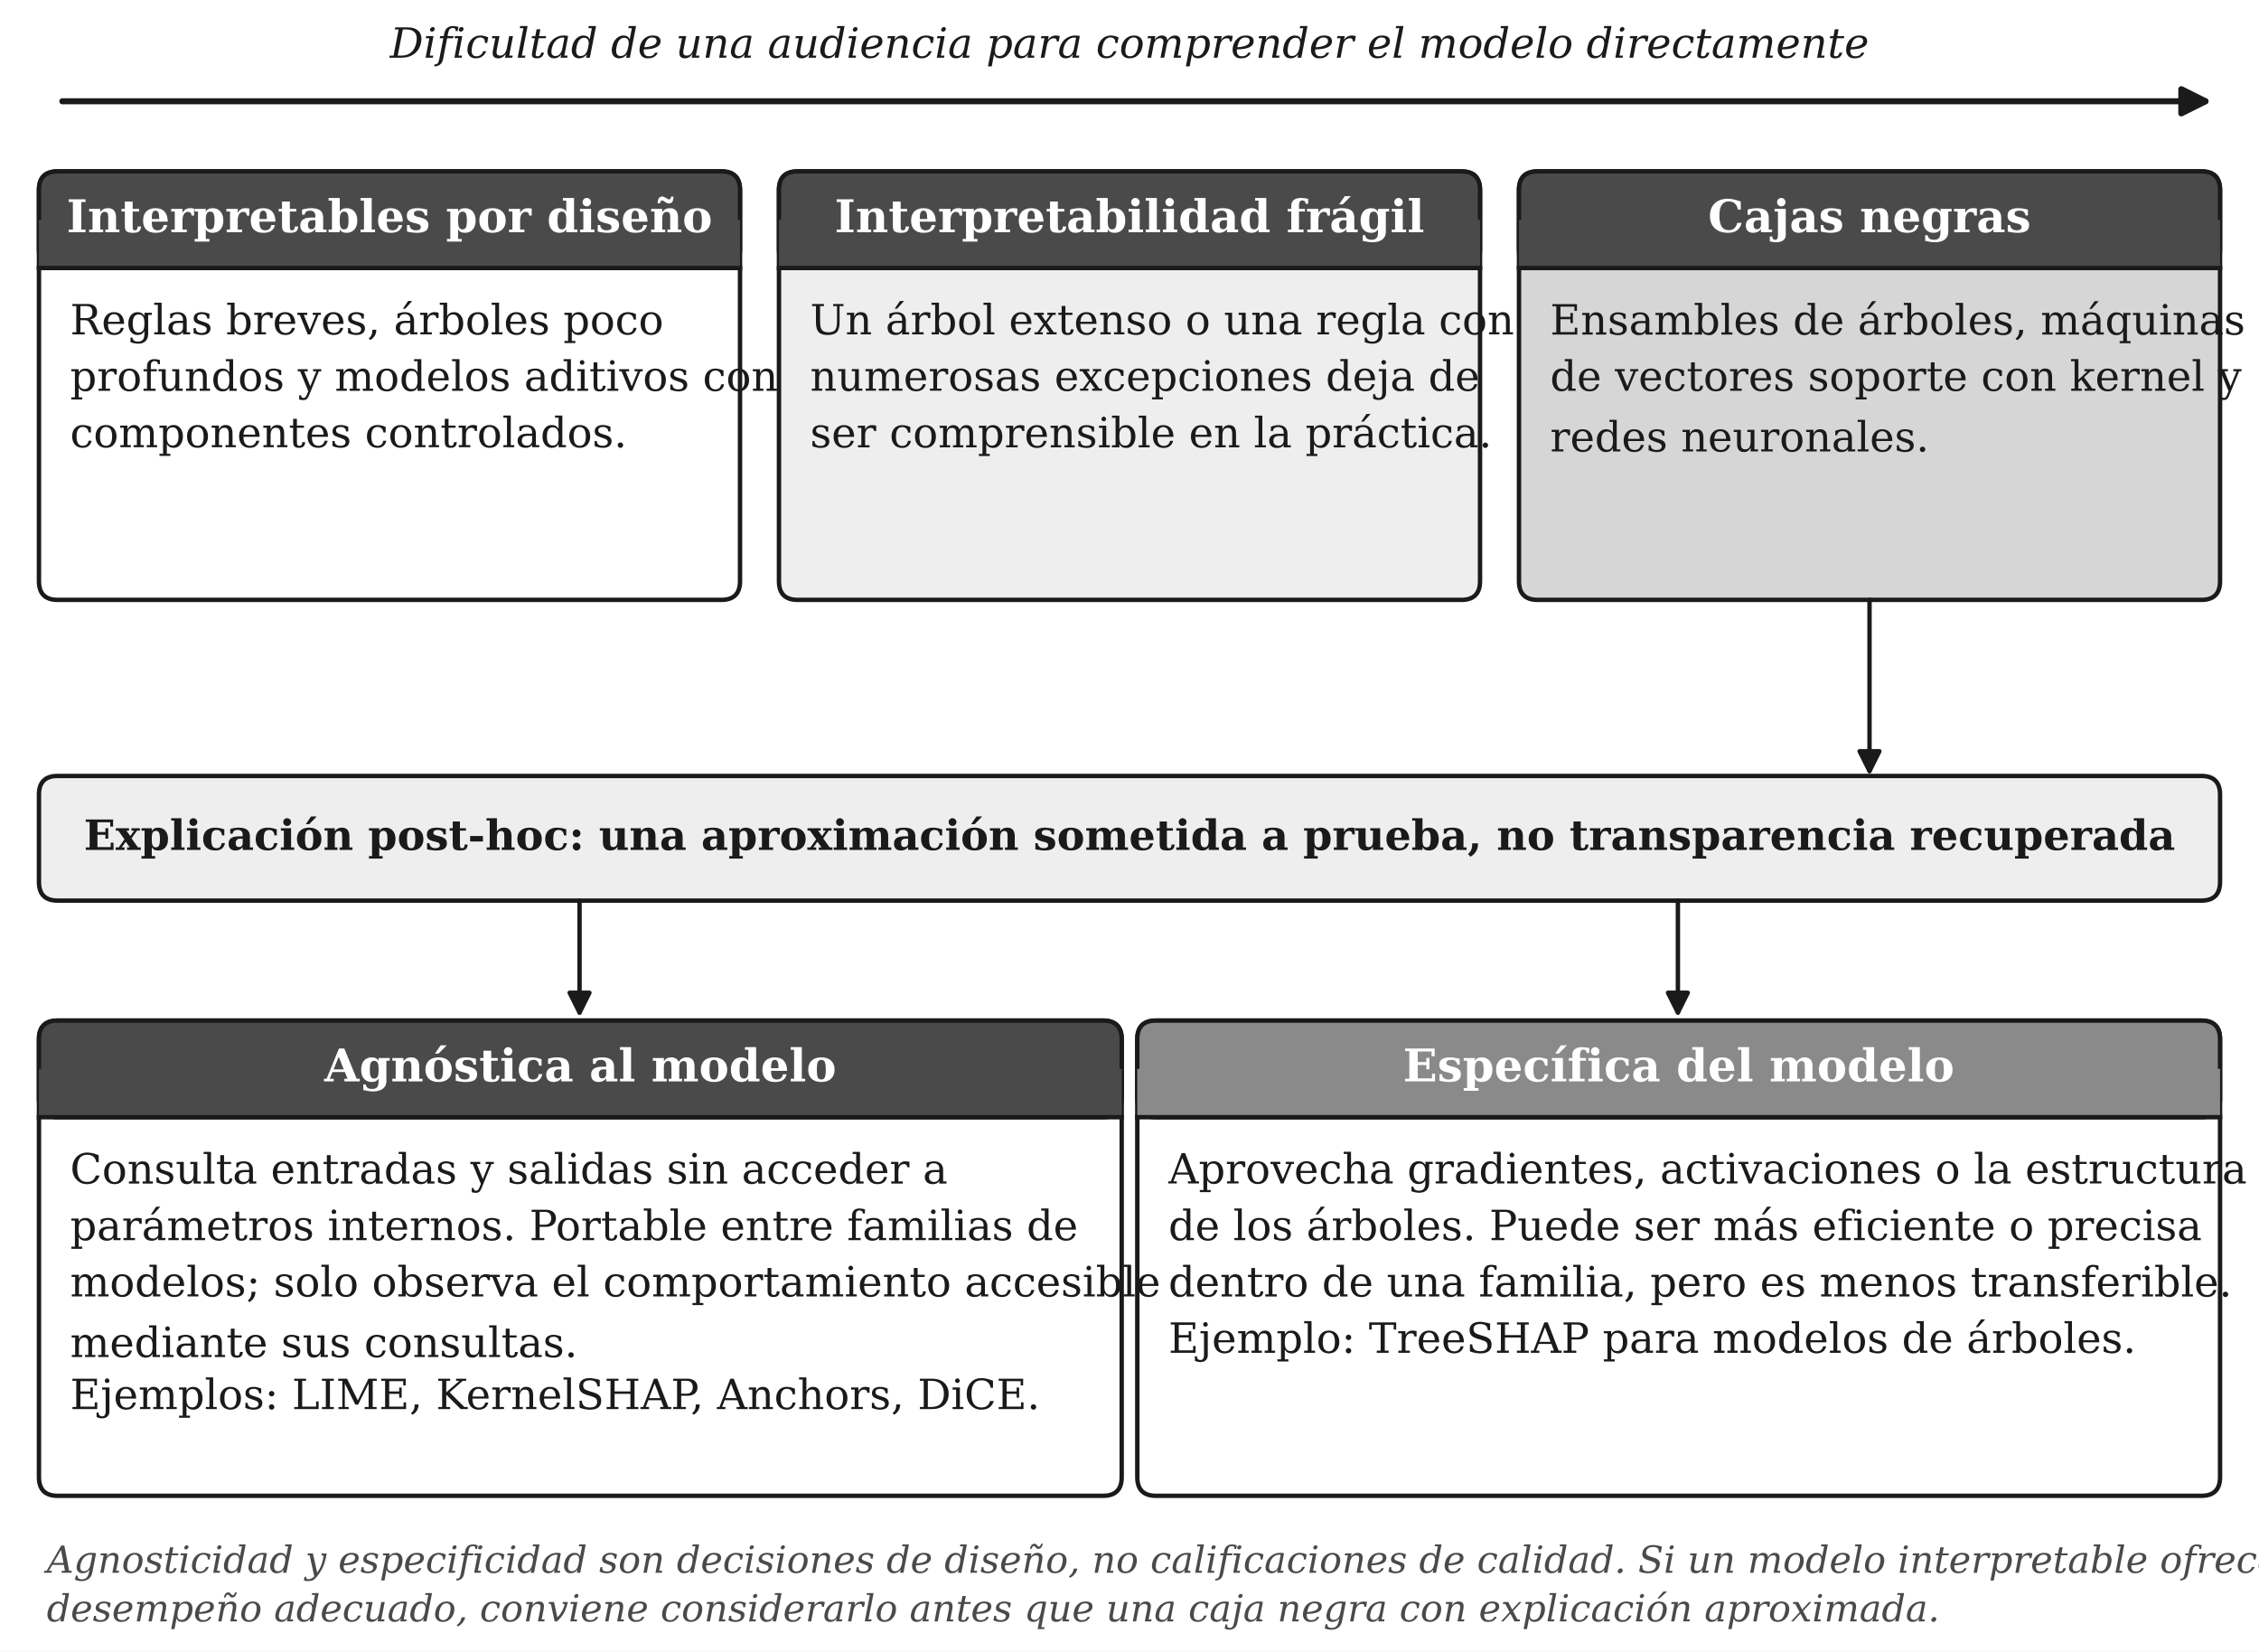
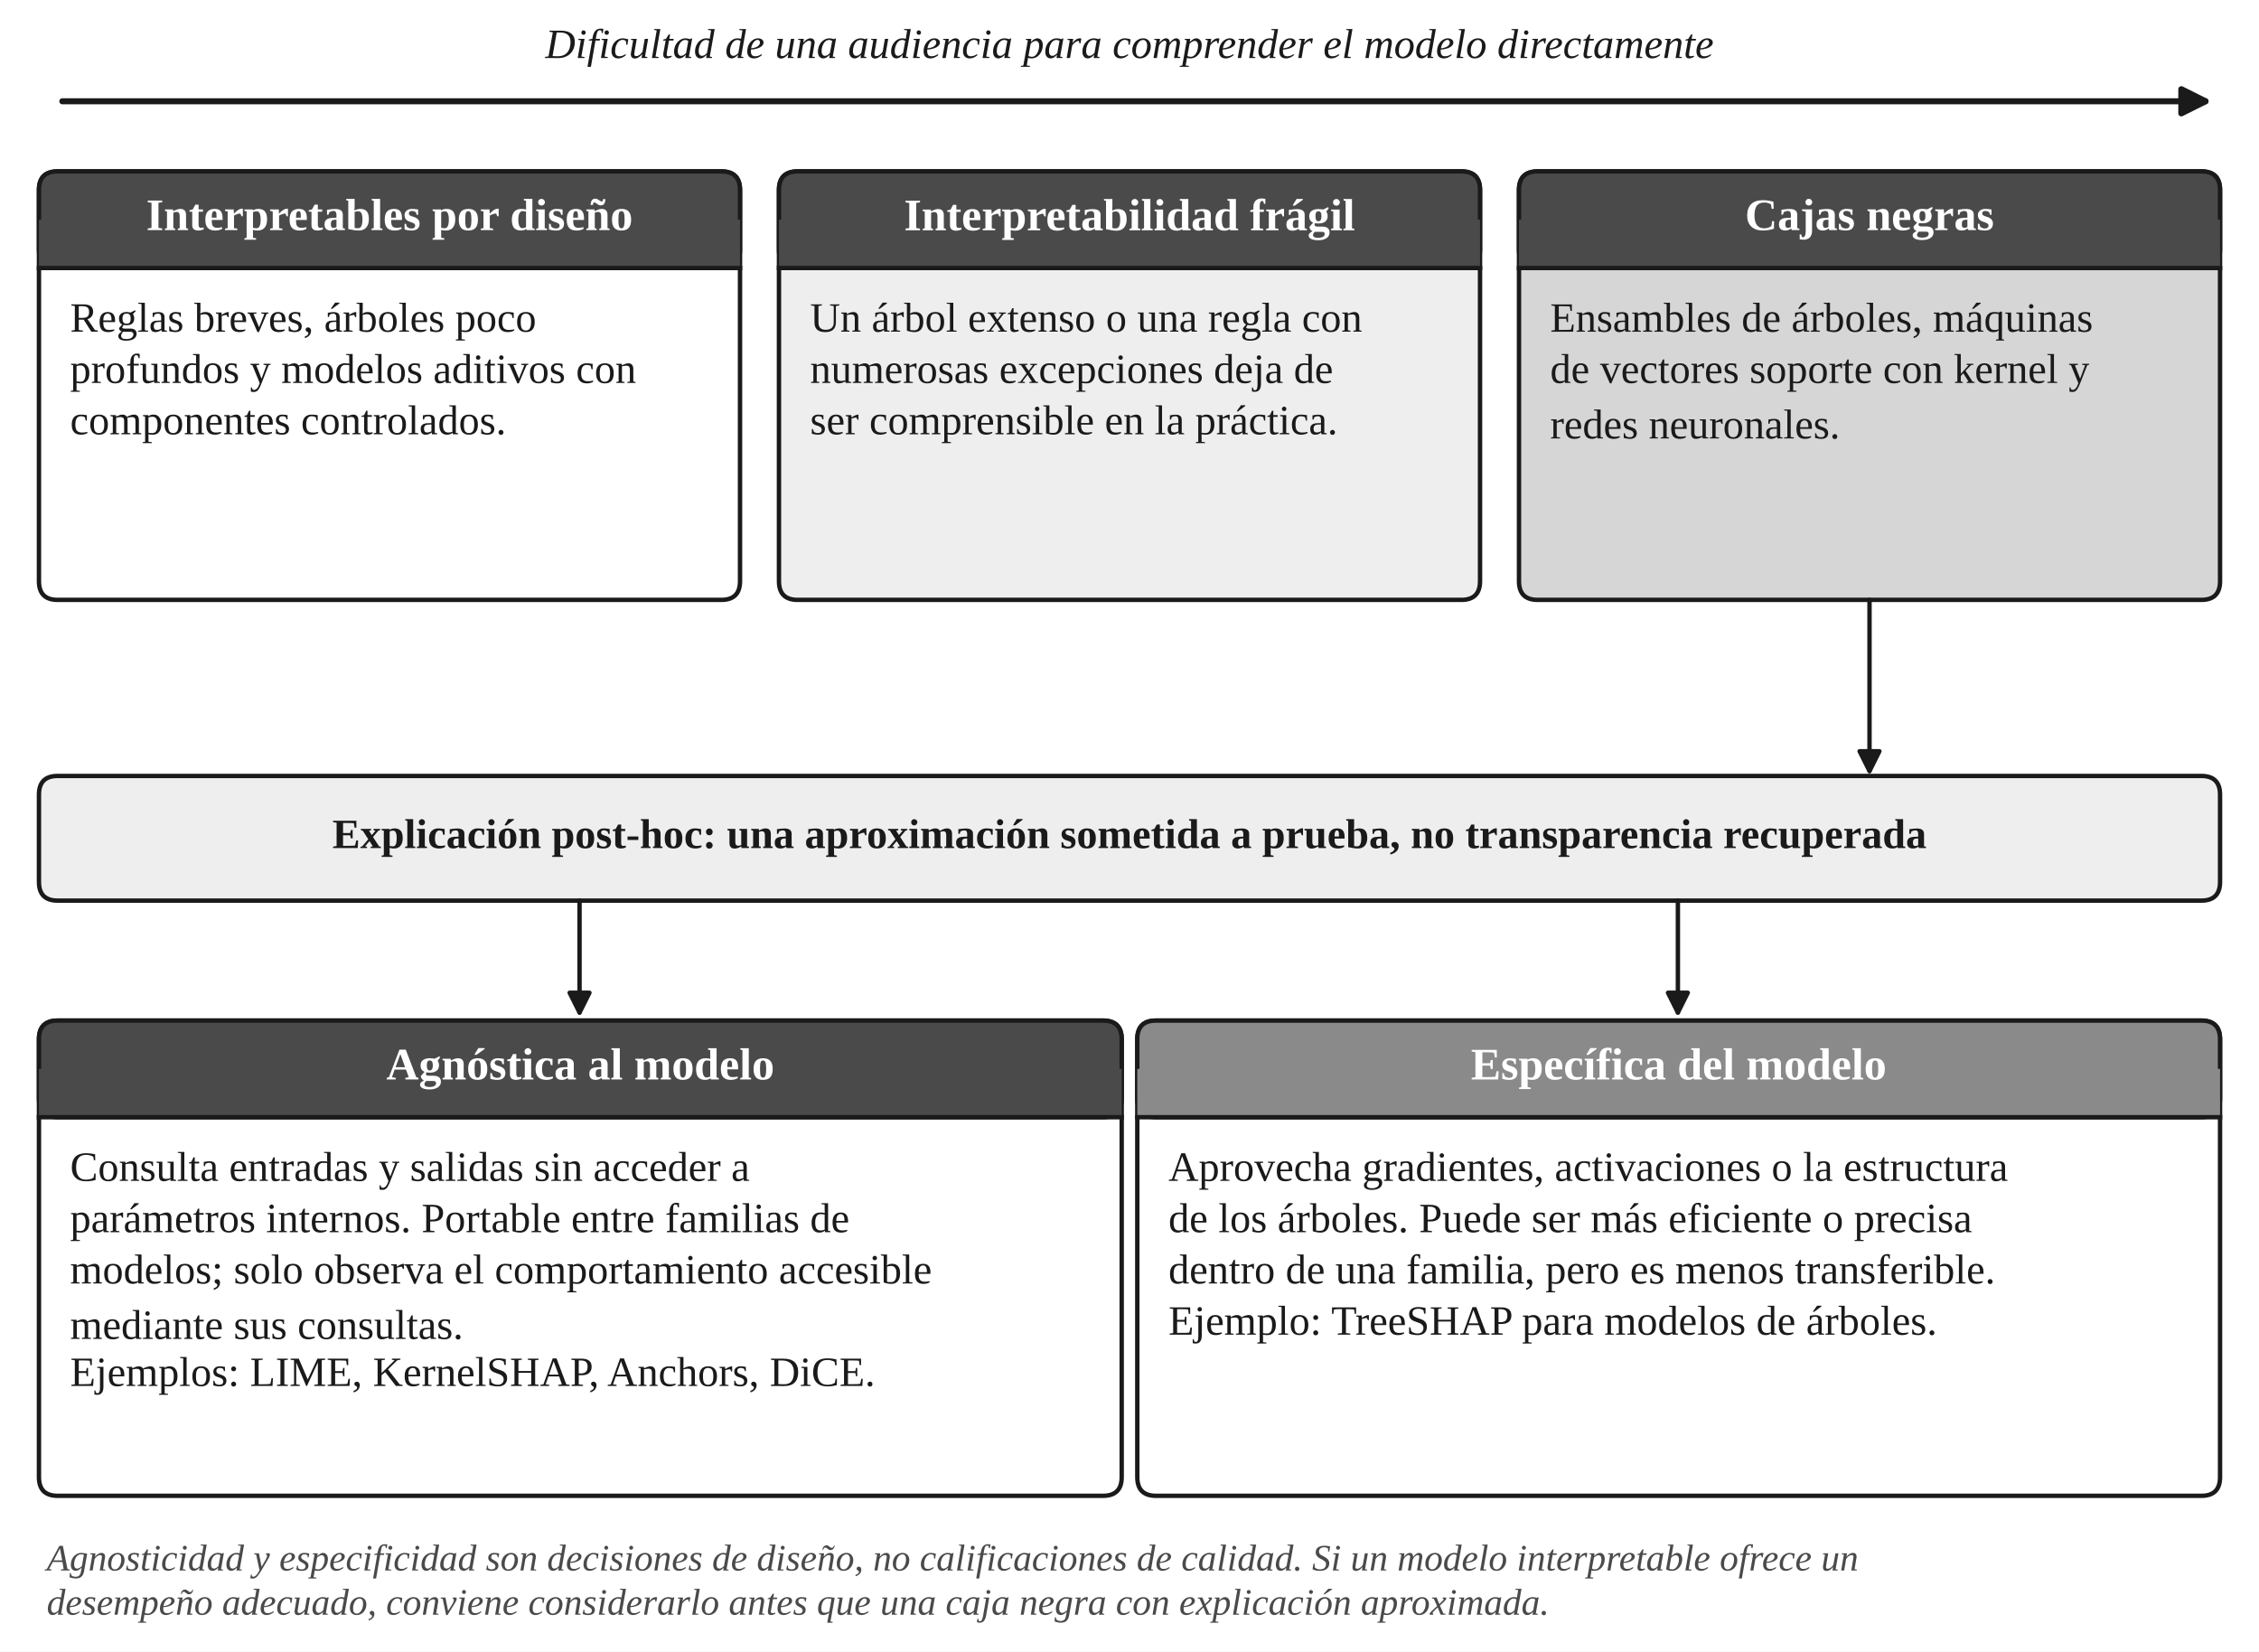
<svg xmlns="http://www.w3.org/2000/svg" width="411.024pt" height="300.472pt" viewBox="0 0 411.024 300.472" version="1.1">
  <defs>
    <style type="text/css">*{stroke-linejoin: round; stroke-linecap: butt}</style>
  </defs>
  <g id="figure_1">
    <g id="patch_1">
      <path d="M 0 300.472  L 411.024 300.472  L 411.024 0  L 0 0  z " style="fill: #ffffff" />
    </g>
    <g id="axes_1">
      <g id="patch_2">
-         <path d="M 10.488 109.134  L 131.244 109.134  Q 134.646 109.134 134.646 105.732  L 134.646 34.583  Q 134.646 31.181 131.244 31.181  L 10.488 31.181  Q 7.087 31.181 7.087 34.583  L 7.087 105.732  Q 7.087 109.134 10.488 109.134  z " clip-path="url(#pd9bb6fdf5b)" style="fill: #ffffff; stroke: #1a1a1a; stroke-width: 0.8; stroke-linejoin: miter" />
+         <path d="M 10.488 109.134  L 131.244 109.134  Q 134.646 109.134 134.646 105.732  L 134.646 34.583  Q 134.646 31.181 131.244 31.181  L 10.488 31.181  Q 7.087 31.181 7.087 34.583  L 7.087 105.732  Q 7.087 109.134 10.488 109.134  z " clip-path="url(#p2aa77a1dcb)" style="fill: #ffffff; stroke: #1a1a1a; stroke-width: 0.8; stroke-linejoin: miter" />
      </g>
      <g id="patch_3">
-         <path d="M 145.134 109.134  L 265.89 109.134  Q 269.291 109.134 269.291 105.732  L 269.291 34.583  Q 269.291 31.181 265.89 31.181  L 145.134 31.181  Q 141.732 31.181 141.732 34.583  L 141.732 105.732  Q 141.732 109.134 145.134 109.134  z " clip-path="url(#pd9bb6fdf5b)" style="fill: #eeeeee; stroke: #1a1a1a; stroke-width: 0.8; stroke-linejoin: miter" />
+         <path d="M 145.134 109.134  L 265.89 109.134  Q 269.291 109.134 269.291 105.732  L 269.291 34.583  Q 269.291 31.181 265.89 31.181  L 145.134 31.181  Q 141.732 31.181 141.732 34.583  L 141.732 105.732  Q 141.732 109.134 145.134 109.134  z " clip-path="url(#p2aa77a1dcb)" style="fill: #eeeeee; stroke: #1a1a1a; stroke-width: 0.8; stroke-linejoin: miter" />
      </g>
      <g id="patch_4">
-         <path d="M 279.78 109.134  L 400.535 109.134  Q 403.937 109.134 403.937 105.732  L 403.937 34.583  Q 403.937 31.181 400.535 31.181  L 279.78 31.181  Q 276.378 31.181 276.378 34.583  L 276.378 105.732  Q 276.378 109.134 279.78 109.134  z " clip-path="url(#pd9bb6fdf5b)" style="fill: #d6d6d6; stroke: #1a1a1a; stroke-width: 0.8; stroke-linejoin: miter" />
+         <path d="M 279.78 109.134  L 400.535 109.134  Q 403.937 109.134 403.937 105.732  L 403.937 34.583  Q 403.937 31.181 400.535 31.181  L 279.78 31.181  Q 276.378 31.181 276.378 34.583  L 276.378 105.732  Q 276.378 109.134 279.78 109.134  z " clip-path="url(#p2aa77a1dcb)" style="fill: #d6d6d6; stroke: #1a1a1a; stroke-width: 0.8; stroke-linejoin: miter" />
      </g>
      <g id="patch_5">
-         <path d="M 10.488 163.843  L 400.535 163.843  Q 403.937 163.843 403.937 160.441  L 403.937 144.567  Q 403.937 141.165 400.535 141.165  L 10.488 141.165  Q 7.087 141.165 7.087 144.567  L 7.087 160.441  Q 7.087 163.843 10.488 163.843  z " clip-path="url(#pd9bb6fdf5b)" style="fill: #eeeeee; stroke: #1a1a1a; stroke-width: 0.8; stroke-linejoin: miter" />
+         <path d="M 10.488 163.843  L 400.535 163.843  Q 403.937 163.843 403.937 160.441  L 403.937 144.567  Q 403.937 141.165 400.535 141.165  L 10.488 141.165  Q 7.087 141.165 7.087 144.567  L 7.087 160.441  Q 7.087 163.843 10.488 163.843  z " clip-path="url(#p2aa77a1dcb)" style="fill: #eeeeee; stroke: #1a1a1a; stroke-width: 0.8; stroke-linejoin: miter" />
      </g>
      <g id="patch_6">
-         <path d="M 10.488 272.126  L 200.693 272.126  Q 204.094 272.126 204.094 268.724  L 204.094 189.071  Q 204.094 185.669 200.693 185.669  L 10.488 185.669  Q 7.087 185.669 7.087 189.071  L 7.087 268.724  Q 7.087 272.126 10.488 272.126  z " clip-path="url(#pd9bb6fdf5b)" style="fill: #ffffff; stroke: #1a1a1a; stroke-width: 0.8; stroke-linejoin: miter" />
+         <path d="M 10.488 272.126  L 200.693 272.126  Q 204.094 272.126 204.094 268.724  L 204.094 189.071  Q 204.094 185.669 200.693 185.669  L 10.488 185.669  Q 7.087 185.669 7.087 189.071  L 7.087 268.724  Q 7.087 272.126 10.488 272.126  z " clip-path="url(#p2aa77a1dcb)" style="fill: #ffffff; stroke: #1a1a1a; stroke-width: 0.8; stroke-linejoin: miter" />
      </g>
      <g id="patch_7">
-         <path d="M 210.331 272.126  L 400.535 272.126  Q 403.937 272.126 403.937 268.724  L 403.937 189.071  Q 403.937 185.669 400.535 185.669  L 210.331 185.669  Q 206.929 185.669 206.929 189.071  L 206.929 268.724  Q 206.929 272.126 210.331 272.126  z " clip-path="url(#pd9bb6fdf5b)" style="fill: #ffffff; stroke: #1a1a1a; stroke-width: 0.8; stroke-linejoin: miter" />
+         <path d="M 210.331 272.126  L 400.535 272.126  Q 403.937 272.126 403.937 268.724  L 403.937 189.071  Q 403.937 185.669 400.535 185.669  L 210.331 185.669  Q 206.929 185.669 206.929 189.071  L 206.929 268.724  Q 206.929 272.126 210.331 272.126  z " clip-path="url(#p2aa77a1dcb)" style="fill: #ffffff; stroke: #1a1a1a; stroke-width: 0.8; stroke-linejoin: miter" />
      </g>
      <g id="patch_8">
-         <path d="M 10.488 48.756  L 131.244 48.756  Q 134.646 48.756 134.646 45.354  L 134.646 34.583  Q 134.646 31.181 131.244 31.181  L 10.488 31.181  Q 7.087 31.181 7.087 34.583  L 7.087 45.354  Q 7.087 48.756 10.488 48.756  z " clip-path="url(#pd9bb6fdf5b)" style="fill: #4a4a4a; stroke: #1a1a1a; stroke-width: 0.8; stroke-linejoin: miter" />
+         <path d="M 10.488 48.756  L 131.244 48.756  Q 134.646 48.756 134.646 45.354  L 134.646 34.583  Q 134.646 31.181 131.244 31.181  L 10.488 31.181  Q 7.087 31.181 7.087 34.583  L 7.087 45.354  Q 7.087 48.756 10.488 48.756  z " clip-path="url(#p2aa77a1dcb)" style="fill: #4a4a4a; stroke: #1a1a1a; stroke-width: 0.8; stroke-linejoin: miter" />
      </g>
      <g id="patch_9">
-         <path d="M 7.087 48.756  L 134.646 48.756  L 134.646 39.969  L 7.087 39.969  z " clip-path="url(#pd9bb6fdf5b)" style="fill: #4a4a4a" />
+         <path d="M 7.087 48.756  L 134.646 48.756  L 134.646 39.969  L 7.087 39.969  z " clip-path="url(#p2aa77a1dcb)" style="fill: #4a4a4a" />
      </g>
      <g id="patch_10">
-         <path d="M 145.134 48.756  L 265.89 48.756  Q 269.291 48.756 269.291 45.354  L 269.291 34.583  Q 269.291 31.181 265.89 31.181  L 145.134 31.181  Q 141.732 31.181 141.732 34.583  L 141.732 45.354  Q 141.732 48.756 145.134 48.756  z " clip-path="url(#pd9bb6fdf5b)" style="fill: #4a4a4a; stroke: #1a1a1a; stroke-width: 0.8; stroke-linejoin: miter" />
+         <path d="M 145.134 48.756  L 265.89 48.756  Q 269.291 48.756 269.291 45.354  L 269.291 34.583  Q 269.291 31.181 265.89 31.181  L 145.134 31.181  Q 141.732 31.181 141.732 34.583  L 141.732 45.354  Q 141.732 48.756 145.134 48.756  z " clip-path="url(#p2aa77a1dcb)" style="fill: #4a4a4a; stroke: #1a1a1a; stroke-width: 0.8; stroke-linejoin: miter" />
      </g>
      <g id="patch_11">
-         <path d="M 141.732 48.756  L 269.291 48.756  L 269.291 39.969  L 141.732 39.969  z " clip-path="url(#pd9bb6fdf5b)" style="fill: #4a4a4a" />
+         <path d="M 141.732 48.756  L 269.291 48.756  L 269.291 39.969  L 141.732 39.969  z " clip-path="url(#p2aa77a1dcb)" style="fill: #4a4a4a" />
      </g>
      <g id="patch_12">
-         <path d="M 279.78 48.756  L 400.535 48.756  Q 403.937 48.756 403.937 45.354  L 403.937 34.583  Q 403.937 31.181 400.535 31.181  L 279.78 31.181  Q 276.378 31.181 276.378 34.583  L 276.378 45.354  Q 276.378 48.756 279.78 48.756  z " clip-path="url(#pd9bb6fdf5b)" style="fill: #4a4a4a; stroke: #1a1a1a; stroke-width: 0.8; stroke-linejoin: miter" />
+         <path d="M 279.78 48.756  L 400.535 48.756  Q 403.937 48.756 403.937 45.354  L 403.937 34.583  Q 403.937 31.181 400.535 31.181  L 279.78 31.181  Q 276.378 31.181 276.378 34.583  L 276.378 45.354  Q 276.378 48.756 279.78 48.756  z " clip-path="url(#p2aa77a1dcb)" style="fill: #4a4a4a; stroke: #1a1a1a; stroke-width: 0.8; stroke-linejoin: miter" />
      </g>
      <g id="patch_13">
-         <path d="M 276.378 48.756  L 403.937 48.756  L 403.937 39.969  L 276.378 39.969  z " clip-path="url(#pd9bb6fdf5b)" style="fill: #4a4a4a" />
+         <path d="M 276.378 48.756  L 403.937 48.756  L 403.937 39.969  L 276.378 39.969  z " clip-path="url(#p2aa77a1dcb)" style="fill: #4a4a4a" />
      </g>
      <g id="patch_14">
-         <path d="M 10.488 203.244  L 200.693 203.244  Q 204.094 203.244 204.094 199.843  L 204.094 189.071  Q 204.094 185.669 200.693 185.669  L 10.488 185.669  Q 7.087 185.669 7.087 189.071  L 7.087 199.843  Q 7.087 203.244 10.488 203.244  z " clip-path="url(#pd9bb6fdf5b)" style="fill: #4a4a4a; stroke: #1a1a1a; stroke-width: 0.8; stroke-linejoin: miter" />
+         <path d="M 10.488 203.244  L 200.693 203.244  Q 204.094 203.244 204.094 199.843  L 204.094 189.071  Q 204.094 185.669 200.693 185.669  L 10.488 185.669  Q 7.087 185.669 7.087 189.071  L 7.087 199.843  Q 7.087 203.244 10.488 203.244  z " clip-path="url(#p2aa77a1dcb)" style="fill: #4a4a4a; stroke: #1a1a1a; stroke-width: 0.8; stroke-linejoin: miter" />
      </g>
      <g id="patch_15">
-         <path d="M 7.087 203.244  L 204.094 203.244  L 204.094 194.457  L 7.087 194.457  z " clip-path="url(#pd9bb6fdf5b)" style="fill: #4a4a4a" />
+         <path d="M 7.087 203.244  L 204.094 203.244  L 204.094 194.457  L 7.087 194.457  z " clip-path="url(#p2aa77a1dcb)" style="fill: #4a4a4a" />
      </g>
      <g id="patch_16">
-         <path d="M 210.331 203.244  L 400.535 203.244  Q 403.937 203.244 403.937 199.843  L 403.937 189.071  Q 403.937 185.669 400.535 185.669  L 210.331 185.669  Q 206.929 185.669 206.929 189.071  L 206.929 199.843  Q 206.929 203.244 210.331 203.244  z " clip-path="url(#pd9bb6fdf5b)" style="fill: #8a8a8a; stroke: #1a1a1a; stroke-width: 0.8; stroke-linejoin: miter" />
+         <path d="M 210.331 203.244  L 400.535 203.244  Q 403.937 203.244 403.937 199.843  L 403.937 189.071  Q 403.937 185.669 400.535 185.669  L 210.331 185.669  Q 206.929 185.669 206.929 189.071  L 206.929 199.843  Q 206.929 203.244 210.331 203.244  z " clip-path="url(#p2aa77a1dcb)" style="fill: #8a8a8a; stroke: #1a1a1a; stroke-width: 0.8; stroke-linejoin: miter" />
      </g>
      <g id="patch_17">
-         <path d="M 206.929 203.244  L 403.937 203.244  L 403.937 194.457  L 206.929 194.457  z " clip-path="url(#pd9bb6fdf5b)" style="fill: #8a8a8a" />
+         <path d="M 206.929 203.244  L 403.937 203.244  L 403.937 194.457  L 206.929 194.457  z " clip-path="url(#p2aa77a1dcb)" style="fill: #8a8a8a" />
      </g>
      <g id="text_1">
-         <text style="font-style: italic; font-size: 7.6px; font-family: 'Cambria', 'DejaVu Serif', serif; text-anchor: middle; fill: #1a1a1a" x="205.512" y="10.501" transform="rotate(-0 205.5118 10.5005)">Dificultad de una audiencia para comprender el modelo directamente</text>
+         <text style="font-style: italic; font-size: 7.6px; font-family: 'Times New Roman', 'DejaVu Serif', serif; text-anchor: middle; fill: #1a1a1a" x="205.512" y="10.549" transform="rotate(-0 205.5118 10.54874)">Dificultad de una audiencia para comprender el modelo directamente</text>
      </g>
      <g id="line2d_1">
-         <path d="M 7.087 48.756  L 134.646 48.756  " clip-path="url(#pd9bb6fdf5b)" style="fill: none; stroke: #1a1a1a; stroke-width: 0.8; stroke-linecap: square" />
+         <path d="M 7.087 48.756  L 134.646 48.756  " clip-path="url(#p2aa77a1dcb)" style="fill: none; stroke: #1a1a1a; stroke-width: 0.8; stroke-linecap: square" />
      </g>
      <g id="line2d_2">
-         <path d="M 141.732 48.756  L 269.291 48.756  " clip-path="url(#pd9bb6fdf5b)" style="fill: none; stroke: #1a1a1a; stroke-width: 0.8; stroke-linecap: square" />
+         <path d="M 141.732 48.756  L 269.291 48.756  " clip-path="url(#p2aa77a1dcb)" style="fill: none; stroke: #1a1a1a; stroke-width: 0.8; stroke-linecap: square" />
      </g>
      <g id="line2d_3">
-         <path d="M 276.378 48.756  L 403.937 48.756  " clip-path="url(#pd9bb6fdf5b)" style="fill: none; stroke: #1a1a1a; stroke-width: 0.8; stroke-linecap: square" />
+         <path d="M 276.378 48.756  L 403.937 48.756  " clip-path="url(#p2aa77a1dcb)" style="fill: none; stroke: #1a1a1a; stroke-width: 0.8; stroke-linecap: square" />
      </g>
      <g id="text_2">
-         <text style="font-weight: 700; font-size: 7.6px; font-family: 'Cambria', 'DejaVu Serif', serif; text-anchor: middle; fill: #1a1a1a" x="205.512" y="154.615" transform="rotate(-0 205.5118 154.6155)">Explicación post-hoc: una aproximación sometida a prueba, no transparencia recuperada</text>
+         <text style="font-weight: 700; font-size: 7.6px; font-family: 'Times New Roman', 'DejaVu Serif', serif; text-anchor: middle; fill: #1a1a1a" x="205.512" y="154.285" transform="rotate(-0 205.5118 154.285)">Explicación post-hoc: una aproximación sometida a prueba, no transparencia recuperada</text>
      </g>
      <g id="line2d_4">
-         <path d="M 7.087 203.244  L 204.094 203.244  " clip-path="url(#pd9bb6fdf5b)" style="fill: none; stroke: #1a1a1a; stroke-width: 0.8; stroke-linecap: square" />
+         <path d="M 7.087 203.244  L 204.094 203.244  " clip-path="url(#p2aa77a1dcb)" style="fill: none; stroke: #1a1a1a; stroke-width: 0.8; stroke-linecap: square" />
      </g>
      <g id="line2d_5">
-         <path d="M 206.929 203.244  L 403.937 203.244  " clip-path="url(#pd9bb6fdf5b)" style="fill: none; stroke: #1a1a1a; stroke-width: 0.8; stroke-linecap: square" />
+         <path d="M 206.929 203.244  L 403.937 203.244  " clip-path="url(#p2aa77a1dcb)" style="fill: none; stroke: #1a1a1a; stroke-width: 0.8; stroke-linecap: square" />
      </g>
      <g id="text_3">
-         <text style="font-style: italic; font-size: 6.8px; font-family: 'Cambria', 'DejaVu Serif', serif; fill: #4a4a4a" transform="translate(8.503937 286.1251)">Agnosticidad y especificidad son decisiones de diseño, no calificaciones de calidad. Si un modelo interpretable ofrece un</text>
-         <text style="font-style: italic; font-size: 6.8px; font-family: 'Cambria', 'DejaVu Serif', serif; fill: #4a4a4a" transform="translate(8.503937 294.9746)">desempeño adecuado, conviene considerarlo antes que una caja negra con explicación aproximada.</text>
+         <text style="font-style: italic; font-size: 6.8px; font-family: 'Times New Roman', 'DejaVu Serif', serif; fill: #4a4a4a" transform="translate(8.503937 285.7131)">Agnosticidad y especificidad son decisiones de diseño, no calificaciones de calidad. Si un modelo interpretable ofrece un</text>
+         <text style="font-style: italic; font-size: 6.8px; font-family: 'Times New Roman', 'DejaVu Serif', serif; fill: #4a4a4a" transform="translate(8.503937 293.7589)">desempeño adecuado, conviene considerarlo antes que una caja negra con explicación aproximada.</text>
      </g>
      <g id="text_4">
-         <text style="font-weight: 700; font-size: 8.2px; font-family: 'Cambria', 'DejaVu Serif', serif; text-anchor: middle; fill: #ffffff" x="70.866" y="42.247" transform="rotate(-0 70.86614 42.24673)">Interpretables por diseño</text>
+         <text style="font-weight: 700; font-size: 8.2px; font-family: 'Times New Roman', 'DejaVu Serif', serif; text-anchor: middle; fill: #ffffff" x="70.866" y="41.863" transform="rotate(-0 70.86614 41.86267)">Interpretables por diseño</text>
      </g>
      <g id="text_5">
-         <text style="font-size: 7.6px; font-family: 'Cambria', 'DejaVu Serif', serif; fill: #1a1a1a" transform="translate(12.75591 60.83424)">Reglas breves, árboles poco</text>
-         <text style="font-size: 7.6px; font-family: 'Cambria', 'DejaVu Serif', serif; fill: #1a1a1a" transform="translate(12.75591 71.10017)">profundos y modelos aditivos con</text>
-         <text style="font-size: 7.6px; font-family: 'Cambria', 'DejaVu Serif', serif; fill: #1a1a1a" transform="translate(12.75591 81.36552)">componentes controlados.</text>
+         <text style="font-size: 7.6px; font-family: 'Times New Roman', 'DejaVu Serif', serif; fill: #1a1a1a" transform="translate(12.75591 60.34102)">Reglas breves, árboles poco</text>
+         <text style="font-size: 7.6px; font-family: 'Times New Roman', 'DejaVu Serif', serif; fill: #1a1a1a" transform="translate(12.75591 69.6692)">profundos y modelos aditivos con</text>
+         <text style="font-size: 7.6px; font-family: 'Times New Roman', 'DejaVu Serif', serif; fill: #1a1a1a" transform="translate(12.75591 79.00451)">componentes controlados.</text>
      </g>
      <g id="text_6">
-         <text style="font-weight: 700; font-size: 8.2px; font-family: 'Cambria', 'DejaVu Serif', serif; text-anchor: middle; fill: #ffffff" x="205.512" y="42.247" transform="rotate(-0 205.5118 42.24673)">Interpretabilidad frágil</text>
+         <text style="font-weight: 700; font-size: 8.2px; font-family: 'Times New Roman', 'DejaVu Serif', serif; text-anchor: middle; fill: #ffffff" x="205.512" y="41.89" transform="rotate(-0 205.5118 41.89022)">Interpretabilidad frágil</text>
      </g>
      <g id="text_7">
-         <text style="font-size: 7.6px; font-family: 'Cambria', 'DejaVu Serif', serif; fill: #1a1a1a" transform="translate(147.4016 60.83424)">Un árbol extenso o una regla con</text>
-         <text style="font-size: 7.6px; font-family: 'Cambria', 'DejaVu Serif', serif; fill: #1a1a1a" transform="translate(147.4016 71.08177)">numerosas excepciones deja de</text>
-         <text style="font-size: 7.6px; font-family: 'Cambria', 'DejaVu Serif', serif; fill: #1a1a1a" transform="translate(147.4016 81.38571)">ser comprensible en la práctica.</text>
+         <text style="font-size: 7.6px; font-family: 'Times New Roman', 'DejaVu Serif', serif; fill: #1a1a1a" transform="translate(147.4016 60.34102)">Un árbol extenso o una regla con</text>
+         <text style="font-size: 7.6px; font-family: 'Times New Roman', 'DejaVu Serif', serif; fill: #1a1a1a" transform="translate(147.4016 69.67098)">numerosas excepciones deja de</text>
+         <text style="font-size: 7.6px; font-family: 'Times New Roman', 'DejaVu Serif', serif; fill: #1a1a1a" transform="translate(147.4016 79.00451)">ser comprensible en la práctica.</text>
      </g>
      <g id="text_8">
-         <text style="font-weight: 700; font-size: 8.2px; font-family: 'Cambria', 'DejaVu Serif', serif; text-anchor: middle; fill: #ffffff" x="340.157" y="42.247" transform="rotate(-0 340.1575 42.24673)">Cajas negras</text>
+         <text style="font-weight: 700; font-size: 8.2px; font-family: 'Times New Roman', 'DejaVu Serif', serif; text-anchor: middle; fill: #ffffff" x="340.157" y="41.86" transform="rotate(-0 340.1575 41.86035)">Cajas negras</text>
      </g>
      <g id="text_9">
-         <text style="font-size: 7.6px; font-family: 'Cambria', 'DejaVu Serif', serif; fill: #1a1a1a" transform="translate(282.0472 60.8657)">Ensambles de árboles, máquinas</text>
-         <text style="font-size: 7.6px; font-family: 'Cambria', 'DejaVu Serif', serif; fill: #1a1a1a" transform="translate(282.0472 71.09067)">de vectores soporte con kernel y</text>
-         <text style="font-size: 7.6px; font-family: 'Cambria', 'DejaVu Serif', serif; fill: #1a1a1a" transform="translate(282.0472 82.13383)">redes neuronales.</text>
+         <text style="font-size: 7.6px; font-family: 'Times New Roman', 'DejaVu Serif', serif; fill: #1a1a1a" transform="translate(282.0472 60.34814)">Ensambles de árboles, máquinas</text>
+         <text style="font-size: 7.6px; font-family: 'Times New Roman', 'DejaVu Serif', serif; fill: #1a1a1a" transform="translate(282.0472 69.6692)">de vectores soporte con kernel y</text>
+         <text style="font-size: 7.6px; font-family: 'Times New Roman', 'DejaVu Serif', serif; fill: #1a1a1a" transform="translate(282.0472 79.7651)">redes neuronales.</text>
      </g>
      <g id="text_10">
-         <text style="font-weight: 700; font-size: 8.2px; font-family: 'Cambria', 'DejaVu Serif', serif; text-anchor: middle; fill: #ffffff" x="105.591" y="196.735" transform="rotate(-0 105.5906 196.7349)">Agnóstica al modelo</text>
+         <text style="font-weight: 700; font-size: 8.2px; font-family: 'Times New Roman', 'DejaVu Serif', serif; text-anchor: middle; fill: #ffffff" x="105.591" y="196.378" transform="rotate(-0 105.5906 196.3784)">Agnóstica al modelo</text>
      </g>
      <g id="text_11">
-         <text style="font-size: 7.6px; font-family: 'Cambria', 'DejaVu Serif', serif; fill: #1a1a1a" transform="translate(12.75591 215.3189)">Consulta entradas y salidas sin acceder a</text>
-         <text style="font-size: 7.6px; font-family: 'Cambria', 'DejaVu Serif', serif; fill: #1a1a1a" transform="translate(12.75591 225.6139)">parámetros internos. Portable entre familias de</text>
-         <text style="font-size: 7.6px; font-family: 'Cambria', 'DejaVu Serif', serif; fill: #1a1a1a" transform="translate(12.75591 235.8537)">modelos; solo observa el comportamiento accesible</text>
-         <text style="font-size: 7.6px; font-family: 'Cambria', 'DejaVu Serif', serif; fill: #1a1a1a" transform="translate(12.75591 246.882)">mediante sus consultas.</text>
-         <text style="font-size: 7.6px; font-family: 'Cambria', 'DejaVu Serif', serif; fill: #1a1a1a" transform="translate(12.75591 256.35)">Ejemplos: LIME, KernelSHAP, Anchors, DiCE.</text>
+         <text style="font-size: 7.6px; font-family: 'Times New Roman', 'DejaVu Serif', serif; fill: #1a1a1a" transform="translate(12.75591 214.8292)">Consulta entradas y salidas sin acceder a</text>
+         <text style="font-size: 7.6px; font-family: 'Times New Roman', 'DejaVu Serif', serif; fill: #1a1a1a" transform="translate(12.75591 224.1645)">parámetros internos. Portable entre familias de</text>
+         <text style="font-size: 7.6px; font-family: 'Times New Roman', 'DejaVu Serif', serif; fill: #1a1a1a" transform="translate(12.75591 233.4927)">modelos; solo observa el comportamiento accesible</text>
+         <text style="font-size: 7.6px; font-family: 'Times New Roman', 'DejaVu Serif', serif; fill: #1a1a1a" transform="translate(12.75591 243.5815)">mediante sus consultas.</text>
+         <text style="font-size: 7.6px; font-family: 'Times New Roman', 'DejaVu Serif', serif; fill: #1a1a1a" transform="translate(12.75591 252.1437)">Ejemplos: LIME, KernelSHAP, Anchors, DiCE.</text>
      </g>
      <g id="text_12">
-         <text style="font-weight: 700; font-size: 8.2px; font-family: 'Cambria', 'DejaVu Serif', serif; text-anchor: middle; fill: #ffffff" x="305.433" y="196.735" transform="rotate(-0 305.4331 196.7349)">Específica del modelo</text>
+         <text style="font-weight: 700; font-size: 8.2px; font-family: 'Times New Roman', 'DejaVu Serif', serif; text-anchor: middle; fill: #ffffff" x="305.433" y="196.378" transform="rotate(-0 305.4331 196.3784)">Específica del modelo</text>
      </g>
      <g id="text_13">
-         <text style="font-size: 7.6px; font-family: 'Cambria', 'DejaVu Serif', serif; fill: #1a1a1a" transform="translate(212.5984 215.3022)">Aprovecha gradientes, activaciones o la estructura</text>
-         <text style="font-size: 7.6px; font-family: 'Cambria', 'DejaVu Serif', serif; fill: #1a1a1a" transform="translate(212.5984 225.6139)">de los árboles. Puede ser más eficiente o precisa</text>
-         <text style="font-size: 7.6px; font-family: 'Cambria', 'DejaVu Serif', serif; fill: #1a1a1a" transform="translate(212.5984 235.8632)">dentro de una familia, pero es menos transferible.</text>
-         <text style="font-size: 7.6px; font-family: 'Cambria', 'DejaVu Serif', serif; fill: #1a1a1a" transform="translate(212.5984 246.1101)">Ejemplo: TreeSHAP para modelos de árboles.</text>
+         <text style="font-size: 7.6px; font-family: 'Times New Roman', 'DejaVu Serif', serif; fill: #1a1a1a" transform="translate(212.5984 214.8292)">Aprovecha gradientes, activaciones o la estructura</text>
+         <text style="font-size: 7.6px; font-family: 'Times New Roman', 'DejaVu Serif', serif; fill: #1a1a1a" transform="translate(212.5984 224.1645)">de los árboles. Puede ser más eficiente o precisa</text>
+         <text style="font-size: 7.6px; font-family: 'Times New Roman', 'DejaVu Serif', serif; fill: #1a1a1a" transform="translate(212.5984 233.4927)">dentro de una familia, pero es menos transferible.</text>
+         <text style="font-size: 7.6px; font-family: 'Times New Roman', 'DejaVu Serif', serif; fill: #1a1a1a" transform="translate(212.5984 242.8155)">Ejemplo: TreeSHAP para modelos de árboles.</text>
      </g>
      <g id="patch_18">
-         <path d="M 11.339 18.425  Q 206.929 18.425 401.29 18.425  " clip-path="url(#pd9bb6fdf5b)" style="fill: none; stroke: #1a1a1a; stroke-width: 1.1; stroke-linecap: round" />
-         <path d="M 396.89 16.225  L 401.29 18.425  L 396.89 20.625  z " clip-path="url(#pd9bb6fdf5b)" style="fill: #1a1a1a; stroke: #1a1a1a; stroke-width: 1.1; stroke-linecap: round" />
+         <path d="M 11.339 18.425  Q 206.929 18.425 401.29 18.425  " clip-path="url(#p2aa77a1dcb)" style="fill: none; stroke: #1a1a1a; stroke-width: 1.1; stroke-linecap: round" />
+         <path d="M 396.89 16.225  L 401.29 18.425  L 396.89 20.625  z " clip-path="url(#p2aa77a1dcb)" style="fill: #1a1a1a; stroke: #1a1a1a; stroke-width: 1.1; stroke-linecap: round" />
      </g>
      <g id="patch_19">
-         <path d="M 340.157 109.134  Q 340.157 125.15 340.157 140.271  " clip-path="url(#pd9bb6fdf5b)" style="fill: none; stroke: #1a1a1a; stroke-width: 0.8; stroke-linecap: round" />
-         <path d="M 341.957 136.671  L 340.157 140.271  L 338.357 136.671  z " clip-path="url(#pd9bb6fdf5b)" style="fill: #1a1a1a; stroke: #1a1a1a; stroke-width: 0.8; stroke-linecap: round" />
+         <path d="M 340.157 109.134  Q 340.157 125.15 340.157 140.271  " clip-path="url(#p2aa77a1dcb)" style="fill: none; stroke: #1a1a1a; stroke-width: 0.8; stroke-linecap: round" />
+         <path d="M 341.957 136.671  L 340.157 140.271  L 338.357 136.671  z " clip-path="url(#p2aa77a1dcb)" style="fill: #1a1a1a; stroke: #1a1a1a; stroke-width: 0.8; stroke-linecap: round" />
      </g>
      <g id="patch_20">
-         <path d="M 105.449 163.843  Q 105.449 174.472 105.449 184.208  " clip-path="url(#pd9bb6fdf5b)" style="fill: none; stroke: #1a1a1a; stroke-width: 0.8; stroke-linecap: round" />
-         <path d="M 107.249 180.608  L 105.449 184.208  L 103.649 180.608  z " clip-path="url(#pd9bb6fdf5b)" style="fill: #1a1a1a; stroke: #1a1a1a; stroke-width: 0.8; stroke-linecap: round" />
+         <path d="M 105.449 163.843  Q 105.449 174.472 105.449 184.208  " clip-path="url(#p2aa77a1dcb)" style="fill: none; stroke: #1a1a1a; stroke-width: 0.8; stroke-linecap: round" />
+         <path d="M 107.249 180.608  L 105.449 184.208  L 103.649 180.608  z " clip-path="url(#p2aa77a1dcb)" style="fill: #1a1a1a; stroke: #1a1a1a; stroke-width: 0.8; stroke-linecap: round" />
      </g>
      <g id="patch_21">
-         <path d="M 305.291 163.843  Q 305.291 174.472 305.291 184.208  " clip-path="url(#pd9bb6fdf5b)" style="fill: none; stroke: #1a1a1a; stroke-width: 0.8; stroke-linecap: round" />
-         <path d="M 307.091 180.608  L 305.291 184.208  L 303.491 180.608  z " clip-path="url(#pd9bb6fdf5b)" style="fill: #1a1a1a; stroke: #1a1a1a; stroke-width: 0.8; stroke-linecap: round" />
+         <path d="M 305.291 163.843  Q 305.291 174.472 305.291 184.208  " clip-path="url(#p2aa77a1dcb)" style="fill: none; stroke: #1a1a1a; stroke-width: 0.8; stroke-linecap: round" />
+         <path d="M 307.091 180.608  L 305.291 184.208  L 303.491 180.608  z " clip-path="url(#p2aa77a1dcb)" style="fill: #1a1a1a; stroke: #1a1a1a; stroke-width: 0.8; stroke-linecap: round" />
      </g>
    </g>
  </g>
  <defs>
-     <clipPath id="pd9bb6fdf5b">
+     <clipPath id="p2aa77a1dcb">
      <rect x="0" y="0" width="411.024" height="300.472" />
    </clipPath>
  </defs>
</svg>
